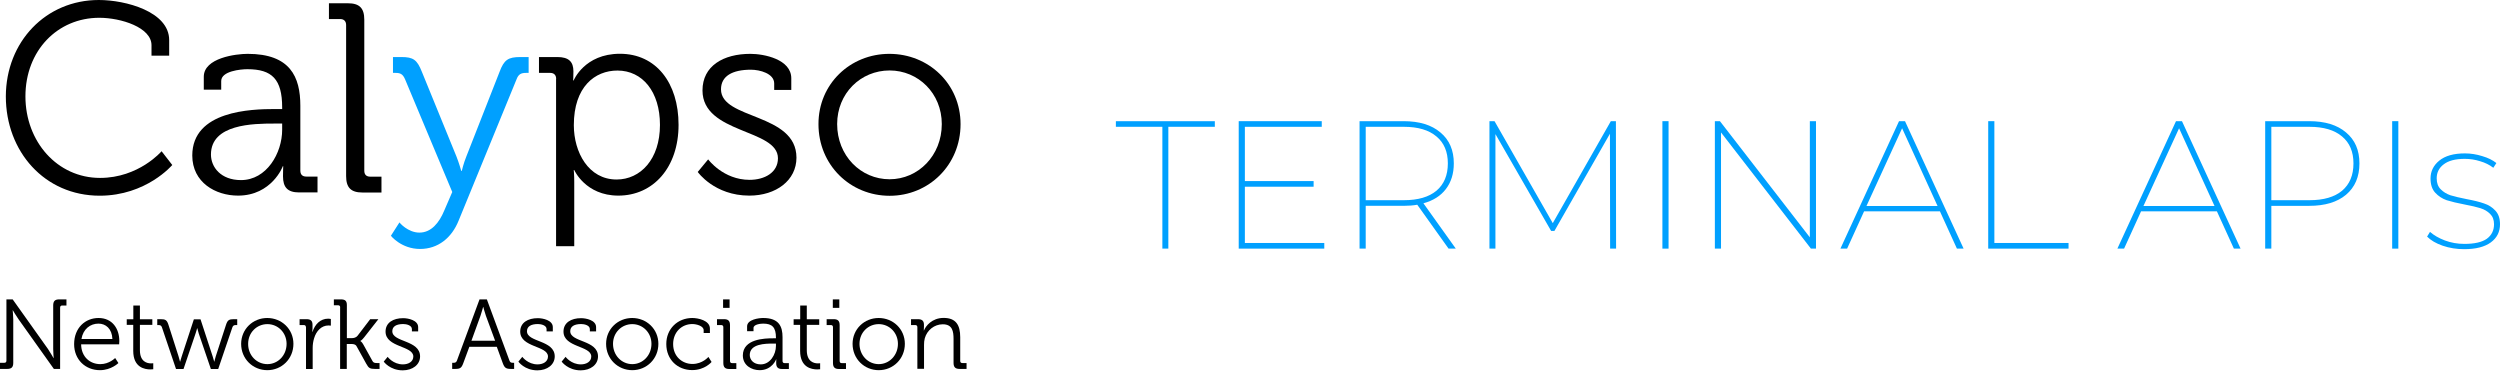
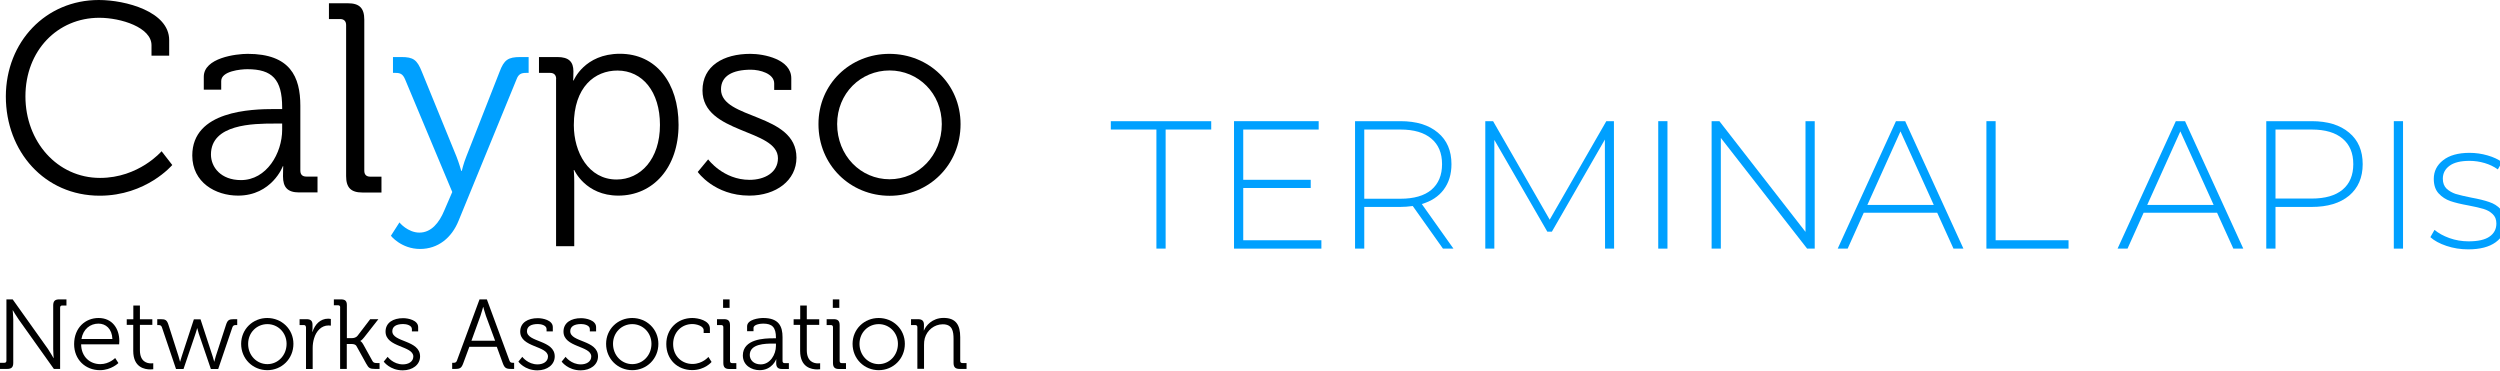
<svg xmlns="http://www.w3.org/2000/svg" xmlns:xlink="http://www.w3.org/1999/xlink" version="1.1" id="Layer_1" x="0px" y="0px" viewBox="0 0 330.588 48.972" xml:space="preserve" width="330.588" height="48.972">
  <defs id="defs67">
    <linearGradient id="linearGradient1483">
      <stop style="stop-color:#00a0ff;stop-opacity:1;" offset="0" id="stop1479" />
      <stop style="stop-color:#00a0ff;stop-opacity:0;" offset="1" id="stop1481" />
    </linearGradient>
    <linearGradient xlink:href="#linearGradient1483" id="linearGradient1485" x1="176.831" y1="-9.61" x2="285.089" y2="-9.61" gradientUnits="userSpaceOnUse" />
    <linearGradient xlink:href="#linearGradient1483" id="linearGradient1487" x1="177.421" y1="10.465" x2="285.651" y2="10.465" gradientUnits="userSpaceOnUse" />
  </defs>
  <style type="text/css" id="style2"> .st0{fill:#00A0FF;} </style>
  <g id="g18329" transform="matrix(1.102595,0,0,1.109219,-0.7387387,-0.299489)">
    <g id="g10">
      <path d="m 12.52,0.27 c 3.21,0 8.44,1.38 8.44,4.78 V 6.91 H 18.84 V 5.66 c 0,-2.12 -3.66,-3.27 -6.26,-3.27 -5.01,0 -8.86,3.91 -8.86,9.37 0,5.39 3.82,9.72 8.95,9.72 4.65,0 7.38,-3.18 7.38,-3.18 l 1.28,1.64 c 0,0 -3.11,3.66 -8.7,3.66 C 6.02,23.6 1.37,18.34 1.37,11.76 1.39,5.24 6.17,0.27 12.52,0.27 Z" id="path4" />
      <path d="m 33.61,13.27 h 0.9 v -0.19 c 0,-3.37 -1.22,-4.56 -4.17,-4.56 -0.8,0 -3.14,0.22 -3.14,1.41 v 1.03 H 25.11 V 9.42 c 0,-2.25 3.85,-2.73 5.26,-2.73 5.1,0 6.32,2.73 6.32,6.19 v 7.73 c 0,0.48 0.26,0.71 0.71,0.71 h 1.35 v 1.89 h -2.21 c -1.38,0 -1.93,-0.61 -1.93,-1.93 0,-0.71 0.03,-1.19 0.03,-1.19 h -0.06 c 0.03,0 -1.32,3.5 -5.36,3.5 -2.7,0 -5.49,-1.57 -5.49,-4.78 0,-5.35 7.09,-5.54 9.88,-5.54 z m -4.04,8.47 c 3.08,0 4.94,-3.21 4.94,-6 V 15 h -0.93 c -2.54,0 -7.61,0.06 -7.61,3.69 0,1.51 1.19,3.05 3.6,3.05 z" id="path6" />
      <path d="M 42.18,3.25 C 42.18,2.8 41.92,2.54 41.47,2.54 H 40.12 V 0.66 h 2.28 c 1.38,0 1.96,0.58 1.96,1.96 v 18 c 0,0.48 0.26,0.71 0.71,0.71 h 1.35 v 1.89 h -2.28 c -1.38,0 -1.96,-0.58 -1.96,-1.96 z" id="path8" />
    </g>
    <g id="g14">
      <path class="st0" d="m 50.97,28 c 1.41,0 2.37,-1.16 2.98,-2.63 L 54.91,23.16 49.24,9.7 C 48.98,9.12 48.7,8.96 48.12,8.96 H 47.8 V 7.07 h 1 c 1.44,0 1.89,0.32 2.47,1.77 l 4.14,10.08 c 0.32,0.8 0.58,1.73 0.58,1.73 h 0.06 c 0,0 0.22,-0.93 0.55,-1.73 L 60.58,8.84 c 0.54,-1.44 1.03,-1.77 2.5,-1.77 h 0.99 v 1.89 h -0.32 c -0.58,0 -0.9,0.16 -1.12,0.74 l -6.96,16.88 c -0.83,2.05 -2.47,3.37 -4.62,3.37 -2.25,0 -3.5,-1.57 -3.5,-1.57 l 1.03,-1.6 C 48.57,26.81 49.59,28 50.97,28 Z" id="path12" style="fill:#00a0ff;fill-opacity:1" />
    </g>
    <g id="g22">
      <path d="m 67.37,9.67 c 0,-0.45 -0.26,-0.71 -0.71,-0.71 H 65.31 V 7.07 h 2.21 c 1.38,0 1.92,0.58 1.92,1.7 0,0.64 -0.03,1.09 -0.03,1.09 h 0.06 c 0,0 1.28,-3.18 5.55,-3.18 4.33,0 7.03,3.47 7.03,8.47 0,5.1 -3.05,8.44 -7.22,8.44 -3.95,0 -5.29,-3.05 -5.29,-3.05 h -0.06 c 0,0 0.06,0.58 0.06,1.41 v 7.67 H 67.36 V 9.67 Z m 7.25,12 c 2.86,0 5.2,-2.41 5.2,-6.51 0,-3.95 -2.09,-6.48 -5.1,-6.48 -2.7,0 -5.23,1.93 -5.23,6.51 0,3.24 1.76,6.48 5.13,6.48 z" id="path16" />
      <path d="m 85.6,19.27 c 0,0 1.8,2.44 4.97,2.44 1.8,0 3.4,-0.87 3.4,-2.57 0,-3.53 -9.05,-2.89 -9.05,-8.09 0,-2.92 2.5,-4.36 5.74,-4.36 1.64,0 4.91,0.64 4.91,2.92 v 1.38 h -2.05 v -0.77 c 0,-1.19 -1.73,-1.64 -2.79,-1.64 -2.25,0 -3.59,0.77 -3.59,2.34 0,3.63 9.05,2.79 9.05,8.15 0,2.7 -2.44,4.52 -5.65,4.52 -4.2,0 -6.19,-2.82 -6.19,-2.82 z" id="path18" />
      <path d="m 107.33,6.69 c 4.72,0 8.54,3.59 8.54,8.38 0,4.88 -3.82,8.54 -8.5,8.54 -4.72,0 -8.54,-3.66 -8.54,-8.54 -0.01,-4.79 3.81,-8.38 8.5,-8.38 z m 0.03,14.95 c 3.43,0 6.26,-2.82 6.26,-6.58 0,-3.66 -2.82,-6.39 -6.26,-6.39 -3.47,0 -6.29,2.73 -6.29,6.39 0,3.76 2.82,6.58 6.29,6.58 z" id="path20" />
    </g>
    <g id="g62">
      <path d="m 0.67,43.52 h 0.51 c 0.17,0 0.26,-0.08 0.26,-0.26 v -7.3 h 0.75 l 4.23,5.91 c 0.28,0.41 0.67,1.09 0.67,1.09 h 0.02 c 0,0 -0.06,-0.65 -0.06,-1.09 v -5.19 c 0,-0.51 0.21,-0.72 0.72,-0.72 h 0.87 v 0.73 h -0.5 c -0.17,0 -0.26,0.08 -0.26,0.26 v 7.3 H 7.13 L 2.9,38.34 C 2.61,37.94 2.22,37.27 2.22,37.27 H 2.19 c 0,0 0.07,0.64 0.07,1.07 v 5.19 c 0,0.51 -0.21,0.72 -0.72,0.72 H 0.67 Z" id="path24" />
      <path d="m 12.49,38.18 c 1.64,0 2.49,1.26 2.49,2.74 0,0.14 -0.02,0.4 -0.02,0.4 H 10.4 c 0.02,1.5 1.07,2.36 2.3,2.36 1.08,0 1.78,-0.73 1.78,-0.73 l 0.39,0.6 c 0,0 -0.86,0.85 -2.21,0.85 -1.76,0 -3.1,-1.27 -3.1,-3.1 0,-1.95 1.34,-3.12 2.93,-3.12 z m 1.66,2.5 c -0.05,-1.23 -0.8,-1.83 -1.67,-1.83 -0.98,0 -1.84,0.64 -2.04,1.83 z" id="path26" />
      <path d="m 16.65,39 h -0.78 v -0.67 h 0.79 v -1.64 h 0.79 v 1.64 h 1.49 V 39 h -1.49 v 3.02 c 0,1.39 0.88,1.57 1.33,1.57 0.17,0 0.27,-0.02 0.27,-0.02 v 0.72 c 0,0 -0.14,0.02 -0.34,0.02 -0.68,0 -2.06,-0.22 -2.06,-2.21 z" id="path28" />
      <path d="m 20.09,39.29 c -0.07,-0.21 -0.2,-0.27 -0.41,-0.27 h -0.15 v -0.7 h 0.41 c 0.57,0 0.75,0.11 0.93,0.66 l 1.21,3.76 c 0.09,0.28 0.18,0.64 0.18,0.64 h 0.02 c 0,0 0.09,-0.35 0.19,-0.64 l 1.45,-4.4 h 0.8 l 1.45,4.4 c 0.09,0.28 0.19,0.64 0.19,0.64 h 0.02 c 0,0 0.07,-0.34 0.17,-0.64 l 1.23,-3.76 c 0.18,-0.55 0.37,-0.66 0.93,-0.66 h 0.41 v 0.7 h -0.17 c -0.2,0 -0.34,0.06 -0.41,0.27 l -1.7,4.97 H 25.96 L 24.51,40.04 C 24.42,39.75 24.33,39.4 24.33,39.4 h -0.02 c 0,0 -0.08,0.34 -0.19,0.64 l -1.44,4.22 h -0.9 z" id="path30" />
      <path d="m 32.72,38.18 c 1.73,0 3.14,1.32 3.14,3.08 0,1.79 -1.4,3.14 -3.13,3.14 -1.73,0 -3.14,-1.34 -3.14,-3.14 0.01,-1.76 1.41,-3.08 3.13,-3.08 z m 0.02,5.5 c 1.26,0 2.3,-1.04 2.3,-2.42 0,-1.34 -1.04,-2.35 -2.3,-2.35 -1.27,0 -2.31,1 -2.31,2.35 -0.01,1.38 1.03,2.42 2.31,2.42 z" id="path32" />
      <path d="m 37.36,39.28 c 0,-0.17 -0.09,-0.26 -0.26,-0.26 h -0.5 v -0.7 h 0.83 c 0.5,0 0.72,0.2 0.72,0.67 v 0.4 c 0,0.25 -0.02,0.45 -0.02,0.45 h 0.02 c 0.28,-0.9 0.94,-1.58 1.88,-1.58 0.17,0 0.32,0.04 0.32,0.04 v 0.79 c 0,0 -0.14,-0.02 -0.29,-0.02 -0.84,0 -1.46,0.66 -1.72,1.53 -0.12,0.38 -0.17,0.78 -0.17,1.16 v 2.5 h -0.8 v -4.98 z" id="path34" />
      <path d="m 41.47,36.92 c 0,-0.17 -0.09,-0.26 -0.26,-0.26 h -0.5 v -0.7 h 0.84 c 0.51,0 0.72,0.18 0.72,0.68 v 3.94 h 0.61 c 0.22,0 0.51,-0.07 0.67,-0.28 l 1.52,-1.98 h 0.98 l -1.71,2.17 c -0.29,0.37 -0.45,0.42 -0.45,0.42 v 0.02 c 0,0 0.18,0.08 0.37,0.44 l 1.07,1.92 c 0.11,0.2 0.22,0.26 0.54,0.26 h 0.32 v 0.7 h -0.55 c -0.59,0 -0.75,-0.09 -1.03,-0.59 L 43.43,41.54 C 43.3,41.3 43.02,41.28 42.8,41.28 h -0.54 v 2.97 h -0.8 v -7.33 z" id="path36" />
      <path d="m 47.16,42.81 c 0,0 0.66,0.9 1.83,0.9 0.66,0 1.25,-0.32 1.25,-0.94 0,-1.3 -3.33,-1.06 -3.33,-2.97 0,-1.07 0.92,-1.6 2.11,-1.6 0.6,0 1.8,0.24 1.8,1.07 v 0.51 H 50.07 V 39.5 c 0,-0.44 -0.64,-0.6 -1.03,-0.6 -0.83,0 -1.32,0.28 -1.32,0.86 0,1.33 3.33,1.03 3.33,3 0,0.99 -0.9,1.66 -2.08,1.66 -1.54,0 -2.28,-1.04 -2.28,-1.04 z" id="path38" />
      <path d="m 54.9,43.52 h 0.15 c 0.21,0 0.34,-0.04 0.42,-0.26 l 2.71,-7.3 h 0.88 l 2.71,7.3 c 0.08,0.22 0.2,0.26 0.42,0.26 h 0.14 v 0.73 h -0.38 c -0.59,0 -0.77,-0.12 -0.98,-0.68 l -0.72,-1.96 h -3.29 l -0.73,1.96 c -0.21,0.57 -0.38,0.68 -0.97,0.68 H 54.9 Z m 5.15,-2.63 -1.1,-2.96 c -0.14,-0.39 -0.32,-1.07 -0.32,-1.07 h -0.02 c 0,0 -0.18,0.68 -0.32,1.07 l -1.08,2.96 z" id="path40" />
      <path d="m 63.31,42.81 c 0,0 0.66,0.9 1.83,0.9 0.66,0 1.25,-0.32 1.25,-0.94 0,-1.3 -3.33,-1.06 -3.33,-2.97 0,-1.07 0.92,-1.6 2.11,-1.6 0.6,0 1.8,0.24 1.8,1.07 v 0.51 H 66.22 V 39.5 c 0,-0.44 -0.64,-0.6 -1.03,-0.6 -0.83,0 -1.32,0.28 -1.32,0.86 0,1.33 3.33,1.03 3.33,3 0,0.99 -0.9,1.66 -2.08,1.66 -1.55,0 -2.28,-1.04 -2.28,-1.04 z" id="path42" />
      <path d="m 68.5,42.81 c 0,0 0.66,0.9 1.83,0.9 0.66,0 1.25,-0.32 1.25,-0.94 0,-1.3 -3.33,-1.06 -3.33,-2.97 0,-1.07 0.92,-1.6 2.11,-1.6 0.6,0 1.8,0.24 1.8,1.07 v 0.51 H 71.41 V 39.5 c 0,-0.44 -0.64,-0.6 -1.03,-0.6 -0.83,0 -1.32,0.28 -1.32,0.86 0,1.33 3.33,1.03 3.33,3 0,0.99 -0.9,1.66 -2.08,1.66 -1.54,0 -2.28,-1.04 -2.28,-1.04 z" id="path44" />
      <path d="m 76.49,38.18 c 1.73,0 3.14,1.32 3.14,3.08 0,1.79 -1.4,3.14 -3.13,3.14 -1.73,0 -3.14,-1.34 -3.14,-3.14 0,-1.76 1.41,-3.08 3.13,-3.08 z m 0.01,5.5 c 1.26,0 2.3,-1.04 2.3,-2.42 0,-1.34 -1.04,-2.35 -2.3,-2.35 -1.27,0 -2.31,1 -2.31,2.35 0,1.38 1.04,2.42 2.31,2.42 z" id="path46" />
      <path d="m 83.7,38.18 c 0.67,0 2.11,0.28 2.11,1.26 v 0.53 h -0.75 v -0.34 c 0,-0.5 -0.86,-0.73 -1.36,-0.73 -1.27,0 -2.3,0.96 -2.3,2.39 0,1.46 1.07,2.37 2.32,2.37 1.21,0 1.91,-0.84 1.91,-0.84 l 0.38,0.6 c 0,0 -0.8,0.97 -2.32,0.97 -1.77,0 -3.11,-1.26 -3.11,-3.1 -0.01,-1.81 1.35,-3.11 3.12,-3.11 z" id="path48" />
      <path d="m 87.42,39.28 c 0,-0.17 -0.09,-0.26 -0.26,-0.26 h -0.5 v -0.7 h 0.84 c 0.51,0 0.72,0.21 0.72,0.72 v 4.26 c 0,0.18 0.09,0.26 0.26,0.26 h 0.5 v 0.7 h -0.84 c -0.51,0 -0.72,-0.21 -0.72,-0.72 z m -0.03,-3.32 h 0.78 v 1.01 h -0.78 z" id="path50" />
      <path d="m 93.4,40.6 h 0.33 v -0.07 c 0,-1.24 -0.45,-1.68 -1.53,-1.68 -0.29,0 -1.16,0.08 -1.16,0.52 v 0.38 h -0.77 v -0.57 c 0,-0.83 1.42,-1 1.93,-1 1.88,0 2.32,1 2.32,2.28 v 2.84 c 0,0.18 0.09,0.26 0.26,0.26 h 0.5 v 0.7 h -0.81 c -0.51,0 -0.71,-0.22 -0.71,-0.71 0,-0.26 0.01,-0.44 0.01,-0.44 h -0.02 c 0.01,0 -0.48,1.29 -1.97,1.29 -0.99,0 -2.02,-0.58 -2.02,-1.76 0.01,-1.97 2.61,-2.04 3.64,-2.04 z m -1.49,3.11 c 1.13,0 1.82,-1.18 1.82,-2.21 v -0.27 h -0.34 c -0.93,0 -2.8,0.02 -2.8,1.36 0,0.56 0.44,1.12 1.32,1.12 z" id="path52" />
      <path d="m 96.63,39 h -0.78 v -0.67 h 0.79 v -1.64 h 0.79 v 1.64 h 1.49 V 39 h -1.49 v 3.02 c 0,1.39 0.88,1.57 1.33,1.57 0.17,0 0.27,-0.02 0.27,-0.02 v 0.72 c 0,0 -0.14,0.02 -0.34,0.02 -0.68,0 -2.06,-0.22 -2.06,-2.21 z" id="path54" />
      <path d="m 100.57,39.28 c 0,-0.17 -0.09,-0.26 -0.26,-0.26 h -0.5 v -0.7 h 0.84 c 0.51,0 0.72,0.21 0.72,0.72 v 4.26 c 0,0.18 0.09,0.26 0.26,0.26 h 0.5 v 0.7 h -0.84 c -0.51,0 -0.72,-0.21 -0.72,-0.72 z m -0.02,-3.32 h 0.78 v 1.01 h -0.78 z" id="path56" />
      <path d="m 106.05,38.18 c 1.73,0 3.14,1.32 3.14,3.08 0,1.79 -1.4,3.14 -3.13,3.14 -1.73,0 -3.14,-1.34 -3.14,-3.14 0,-1.76 1.41,-3.08 3.13,-3.08 z m 0.01,5.5 c 1.26,0 2.3,-1.04 2.3,-2.42 0,-1.34 -1.04,-2.35 -2.3,-2.35 -1.27,0 -2.31,1 -2.31,2.35 0,1.38 1.04,2.42 2.31,2.42 z" id="path58" />
      <path d="m 110.69,39.28 c 0,-0.17 -0.09,-0.26 -0.26,-0.26 h -0.5 v -0.7 h 0.83 c 0.5,0 0.72,0.21 0.72,0.66 v 0.27 c 0,0.24 -0.02,0.42 -0.02,0.42 h 0.02 c 0.21,-0.54 0.97,-1.5 2.36,-1.5 1.47,0 1.99,0.84 1.99,2.3 v 2.82 c 0,0.18 0.09,0.26 0.26,0.26 h 0.5 v 0.7 h -0.84 c -0.51,0 -0.72,-0.21 -0.72,-0.72 v -2.84 c 0,-0.93 -0.14,-1.76 -1.29,-1.76 -1.01,0 -1.89,0.7 -2.16,1.67 -0.07,0.25 -0.09,0.52 -0.09,0.8 v 2.84 h -0.8 z" id="path60" />
    </g>
  </g>
  <g id="g8190" transform="matrix(0.7029932,0,0,0.7029932,9.355902,25.98206)">
    <text xml:space="preserve" style="font-style:normal;font-variant:normal;font-weight:bold;font-stretch:normal;font-size:14.749px;line-height:10.975px;font-family:'Courier New';-inkscape-font-specification:'Courier New, Bold';font-variant-ligatures:normal;font-variant-caps:normal;font-variant-numeric:normal;font-variant-east-asian:normal;letter-spacing:0px;word-spacing:0px;fill:#000000;fill-opacity:1;stroke:none;stroke-width:1.106px;stroke-linecap:butt;stroke-linejoin:miter;stroke-opacity:1" x="-15.793" y="48.274" id="text1524">
      <tspan x="-15.793" y="48.274" style="font-style:normal;font-variant:normal;font-weight:bold;font-stretch:normal;font-size:14.749px;font-family:'Courier New';-inkscape-font-specification:'Courier New, Bold';font-variant-ligatures:normal;font-variant-caps:normal;font-variant-numeric:normal;font-variant-east-asian:normal;stroke-width:1.106px" id="tspan12437" />
    </text>
    <text xml:space="preserve" style="font-style:normal;font-variant:normal;font-weight:bold;font-stretch:normal;font-size:16px;line-height:10px;font-family:'Open Sans';-inkscape-font-specification:'Open Sans, Bold';font-variant-ligatures:normal;font-variant-caps:normal;font-variant-numeric:normal;font-variant-east-asian:normal;letter-spacing:0px;word-spacing:0px;fill:#000000;fill-opacity:1;stroke:none;stroke-width:1px;stroke-linecap:butt;stroke-linejoin:miter;stroke-opacity:1" x="124.893" y="39.222" id="text1524-1">
      <tspan x="124.893" y="39.222" id="tspan1528-7" style="font-style:normal;font-variant:normal;font-weight:bold;font-stretch:normal;font-size:16px;font-family:'Open Sans';-inkscape-font-specification:'Open Sans, Bold';font-variant-ligatures:normal;font-variant-caps:normal;font-variant-numeric:normal;font-variant-east-asian:normal" />
    </text>
    <g id="g993" style="fill:#039efd;fill-opacity:1" />
    <g id="text6123" style="font-size:56.9px;line-height:1.25;stroke-width:1.422" />
    <g aria-label="TERMINAL APIs" transform="scale(0.9967628,1.003248)" id="text19958-7" style="font-weight:bold;font-size:34.14px;line-height:1.25;-inkscape-font-specification:'sans-serif, Bold';fill:#00a0ff;stroke-width:0.51">
-       <path d="m 206.004,-13.063 h -8.774 v -1.058 h 18.674 v 1.058 h -8.774 V 9.776 h -1.127 z" style="font-family:Montserrat;-inkscape-font-specification:'Montserrat,  weight=275';text-align:center;text-anchor:middle" id="path512" />
-       <path d="M 236.559,8.718 V 9.776 H 220.411 V -14.121 h 15.67 v 1.058 h -14.509 v 10.174 h 12.973 v 1.058 H 221.572 V 8.718 Z" style="font-family:Montserrat;-inkscape-font-specification:'Montserrat,  weight=275';text-align:center;text-anchor:middle" id="path514" />
-       <path d="m 260.013,9.776 -5.906,-8.228 q -1.161,0.205 -2.595,0.205 h -7.135 v 8.023 h -1.161 V -14.121 h 8.296 q 4.472,0 6.965,2.117 2.526,2.083 2.526,5.804 0,2.868 -1.502,4.814 -1.468,1.912 -4.233,2.663 l 6.111,8.501 z m -8.432,-9.081 q 3.994,0 6.145,-1.775 2.151,-1.809 2.151,-5.121 0,-3.277 -2.151,-5.053 -2.151,-1.809 -6.145,-1.809 h -7.203 V 0.695 Z" style="font-family:Montserrat;-inkscape-font-specification:'Montserrat,  weight=275';text-align:center;text-anchor:middle" id="path516" />
-       <path d="m 290.5,9.776 -0.034,-21.542 -10.481,18.231 h -0.615 L 268.856,-11.697 V 9.776 h -1.127 V -14.121 h 0.956 l 10.993,19.118 10.959,-19.118 h 0.956 l 0.034,23.898 z" style="font-family:Montserrat;-inkscape-font-specification:'Montserrat,  weight=275';text-align:center;text-anchor:middle" id="path518" />
-       <path d="m 300.367,-14.121 h 1.161 V 9.776 h -1.161 z" style="font-family:Montserrat;-inkscape-font-specification:'Montserrat,  weight=275';text-align:center;text-anchor:middle" id="path520" />
-       <path d="M 329.351,-14.121 V 9.776 h -0.956 L 311.428,-12.005 V 9.776 h -1.161 V -14.121 h 0.956 L 328.19,7.66 V -14.121 Z" style="font-family:Montserrat;-inkscape-font-specification:'Montserrat,  weight=275';text-align:center;text-anchor:middle" id="path522" />
-       <path d="m 352.737,2.778 h -14.305 l -3.209,6.999 h -1.263 l 11.061,-23.898 h 1.127 l 11.061,23.898 h -1.263 z m -0.444,-0.99 -6.691,-14.578 -6.726,14.578 z" style="font-family:Montserrat;-inkscape-font-specification:'Montserrat,  weight=275';text-align:center;text-anchor:middle" id="path524" />
-       <path d="m 361.852,-14.121 h 1.161 V 8.718 h 13.997 v 1.058 h -15.158 z" style="font-family:Montserrat;-inkscape-font-specification:'Montserrat,  weight=275';text-align:center;text-anchor:middle" id="path526" />
-       <path d="m 405.005,2.778 h -14.305 l -3.209,6.999 h -1.263 L 397.289,-14.121 h 1.127 l 11.061,23.898 h -1.263 z m -0.444,-0.99 -6.691,-14.578 -6.726,14.578 z" style="font-family:Montserrat;-inkscape-font-specification:'Montserrat,  weight=275';text-align:center;text-anchor:middle" id="path528" />
-       <path d="m 422.416,-14.121 q 4.472,0 6.965,2.117 2.526,2.083 2.526,5.804 0,3.755 -2.526,5.872 -2.492,2.083 -6.965,2.083 h -7.135 v 8.023 h -1.161 V -14.121 Z m 0.068,14.817 q 3.994,0 6.145,-1.775 2.151,-1.809 2.151,-5.121 0,-3.277 -2.151,-5.053 -2.151,-1.809 -6.145,-1.809 h -7.203 V 0.695 Z" style="font-family:Montserrat;-inkscape-font-specification:'Montserrat,  weight=275';text-align:center;text-anchor:middle" id="path530" />
-       <path d="m 438.086,-14.121 h 1.161 V 9.776 h -1.161 z" style="font-family:Montserrat;-inkscape-font-specification:'Montserrat,  weight=275';text-align:center;text-anchor:middle" id="path532" />
-       <path d="m 451.674,9.879 q -2.151,0 -4.063,-0.649 -1.878,-0.649 -2.936,-1.707 l 0.546,-0.888 q 1.092,0.956 2.799,1.605 1.741,0.649 3.687,0.649 2.868,0 4.233,-0.956 1.366,-0.99 1.366,-2.731 0,-1.229 -0.751,-1.946 -0.717,-0.717 -1.809,-1.058 -1.092,-0.341 -2.936,-0.683 -2.151,-0.41 -3.448,-0.819 -1.263,-0.444 -2.151,-1.4 -0.888,-0.956 -0.888,-2.663 0,-2.014 1.639,-3.346 1.673,-1.366 4.848,-1.366 1.639,0 3.277,0.512 1.639,0.478 2.663,1.297 l -0.58,0.888 q -1.058,-0.819 -2.492,-1.229 -1.4,-0.444 -2.902,-0.444 -2.629,0 -3.96,1.024 -1.331,0.99 -1.331,2.629 0,1.297 0.751,2.048 0.751,0.751 1.844,1.127 1.127,0.341 3.038,0.717 2.048,0.376 3.312,0.819 1.263,0.41 2.117,1.331 0.888,0.922 0.888,2.56 0,2.151 -1.741,3.414 -1.741,1.263 -5.019,1.263 z" style="font-family:Montserrat;-inkscape-font-specification:'Montserrat,  weight=275';text-align:center;text-anchor:middle" id="path534" />
+       <path d="m 204.878,-12.551 h -8.603 v -1.57 h 18.948 v 1.57 h -8.603 V 9.776 h -1.741 z" style="font-weight:300;font-family:Montserrat;-inkscape-font-specification:'Montserrat, Light';text-align:center;text-anchor:middle" id="path485" />
+       <path d="M 236.013,8.206 V 9.776 H 219.524 V -14.121 h 15.977 v 1.57 h -14.236 v 9.423 H 233.999 v 1.536 h -12.734 v 9.798 z" style="font-weight:300;font-family:Montserrat;-inkscape-font-specification:'Montserrat, Light';text-align:center;text-anchor:middle" id="path487" />
+       <path d="m 258.955,9.776 -5.701,-7.989 q -1.263,0.171 -2.321,0.171 h -6.828 v 7.818 h -1.741 V -14.121 h 8.569 q 4.506,0 7.067,2.151 2.56,2.117 2.56,5.906 0,2.834 -1.468,4.78 -1.434,1.912 -4.131,2.697 l 5.974,8.364 z m -8.023,-9.354 q 3.824,0 5.838,-1.673 2.014,-1.707 2.014,-4.814 0,-3.107 -2.014,-4.78 -2.014,-1.707 -5.838,-1.707 h -6.828 V 0.422 Z" style="font-weight:300;font-family:Montserrat;-inkscape-font-specification:'Montserrat, Light';text-align:center;text-anchor:middle" id="path489" />
+       <path d="m 289.544,9.776 -0.034,-20.45 -10.003,17.275 h -0.854 L 268.651,-10.605 V 9.776 h -1.707 V -14.121 h 1.468 l 10.686,18.47 10.686,-18.47 h 1.434 l 0.034,23.898 z" style="font-weight:300;font-family:Montserrat;-inkscape-font-specification:'Montserrat, Light';text-align:center;text-anchor:middle" id="path491" />
+       <path d="m 299.581,-14.121 h 1.741 V 9.776 h -1.741 z" style="font-weight:300;font-family:Montserrat;-inkscape-font-specification:'Montserrat, Light';text-align:center;text-anchor:middle" id="path493" />
+       <path d="M 329.112,-14.121 V 9.776 h -1.434 L 311.394,-10.98 V 9.776 h -1.741 V -14.121 h 1.468 l 16.25,20.757 V -14.121 Z" style="font-weight:300;font-family:Montserrat;-inkscape-font-specification:'Montserrat, Light';text-align:center;text-anchor:middle" id="path495" />
+       <path d="m 352.225,3.051 h -13.861 l -3.038,6.726 h -1.878 l 10.993,-23.898 h 1.741 L 357.175,9.776 h -1.878 z m -0.649,-1.468 -6.282,-13.792 -6.248,13.792 z" style="font-weight:300;font-family:Montserrat;-inkscape-font-specification:'Montserrat, Light';text-align:center;text-anchor:middle" id="path497" />
+       <path d="m 361.511,-14.121 h 1.741 V 8.206 h 13.758 v 1.57 h -15.499 z" style="font-weight:300;font-family:Montserrat;-inkscape-font-specification:'Montserrat, Light';text-align:center;text-anchor:middle" id="path499" />
+       <path d="m 405.039,3.051 h -13.861 l -3.038,6.726 h -1.878 l 10.993,-23.898 h 1.741 l 10.993,23.898 h -1.878 z m -0.649,-1.468 -6.282,-13.792 -6.248,13.792 z" style="font-weight:300;font-family:Montserrat;-inkscape-font-specification:'Montserrat, Light';text-align:center;text-anchor:middle" id="path501" />
+       <path d="m 422.894,-14.121 q 4.506,0 7.067,2.151 2.56,2.117 2.56,5.906 0,3.755 -2.56,5.906 -2.56,2.117 -7.067,2.117 h -6.828 v 7.818 h -1.741 V -14.121 Z m 0,14.509 q 3.824,0 5.838,-1.673 2.014,-1.673 2.014,-4.78 0,-3.107 -2.014,-4.78 -2.014,-1.707 -5.838,-1.707 h -6.828 V 0.388 Z" style="font-weight:300;font-family:Montserrat;-inkscape-font-specification:'Montserrat, Light';text-align:center;text-anchor:middle" id="path503" />
+       <path d="m 438.393,-14.121 h 1.741 V 9.776 h -1.741 z" style="font-weight:300;font-family:Montserrat;-inkscape-font-specification:'Montserrat, Light';text-align:center;text-anchor:middle" id="path505" />
+       <path d="m 452.425,9.913 q -2.151,0 -4.097,-0.649 -1.946,-0.649 -3.038,-1.639 l 0.785,-1.366 q 1.092,0.922 2.799,1.536 1.741,0.615 3.619,0.615 2.697,0 3.96,-0.888 1.297,-0.888 1.297,-2.458 0,-1.127 -0.717,-1.775 -0.683,-0.649 -1.707,-0.956 -1.024,-0.307 -2.834,-0.649 -2.117,-0.376 -3.414,-0.819 -1.297,-0.444 -2.219,-1.434 -0.922,-0.99 -0.922,-2.731 0,-2.117 1.741,-3.482 1.775,-1.4 5.019,-1.4 1.707,0 3.38,0.478 1.673,0.478 2.731,1.263 l -0.785,1.366 q -1.092,-0.785 -2.492,-1.195 -1.4,-0.41 -2.868,-0.41 -2.492,0 -3.755,0.922 -1.263,0.922 -1.263,2.424 0,1.195 0.717,1.878 0.717,0.649 1.741,0.99 1.058,0.307 2.936,0.683 2.083,0.376 3.346,0.819 1.297,0.41 2.185,1.366 0.888,0.956 0.888,2.629 0,2.219 -1.844,3.551 -1.844,1.331 -5.189,1.331 z" style="font-weight:300;font-family:Montserrat;-inkscape-font-specification:'Montserrat, Light';text-align:center;text-anchor:middle" id="path507" />
    </g>
  </g>
</svg>
